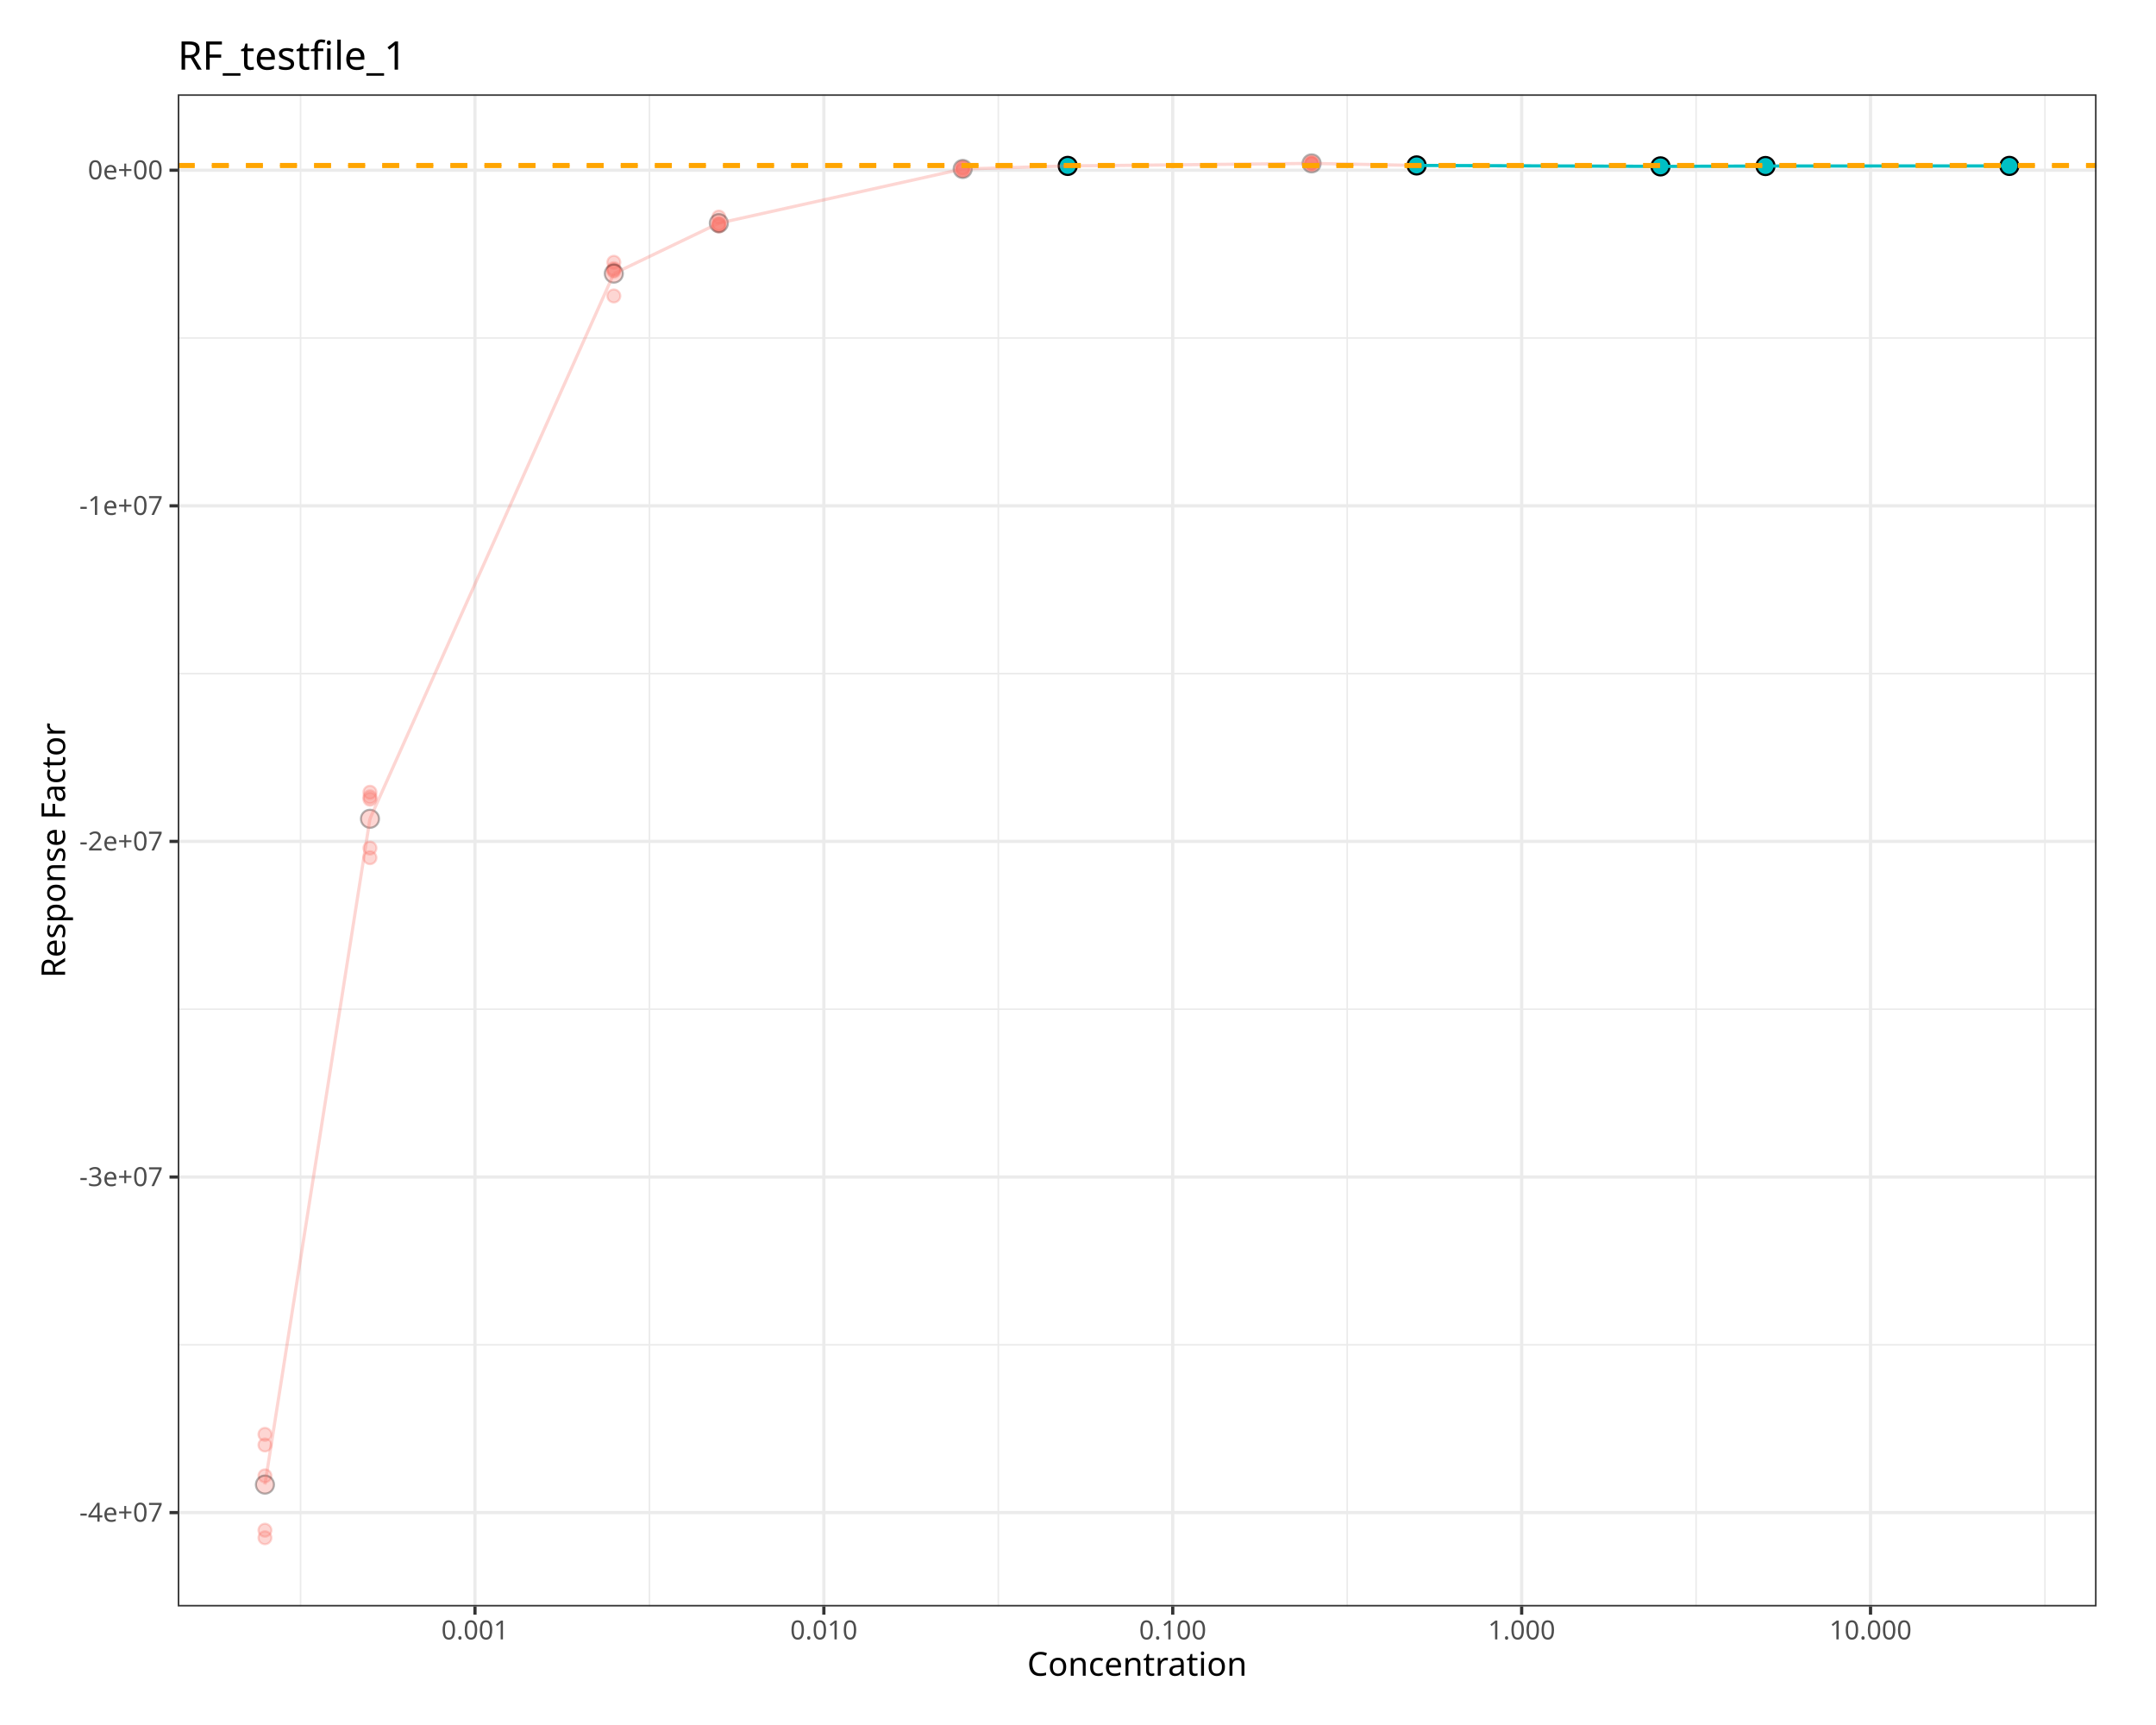
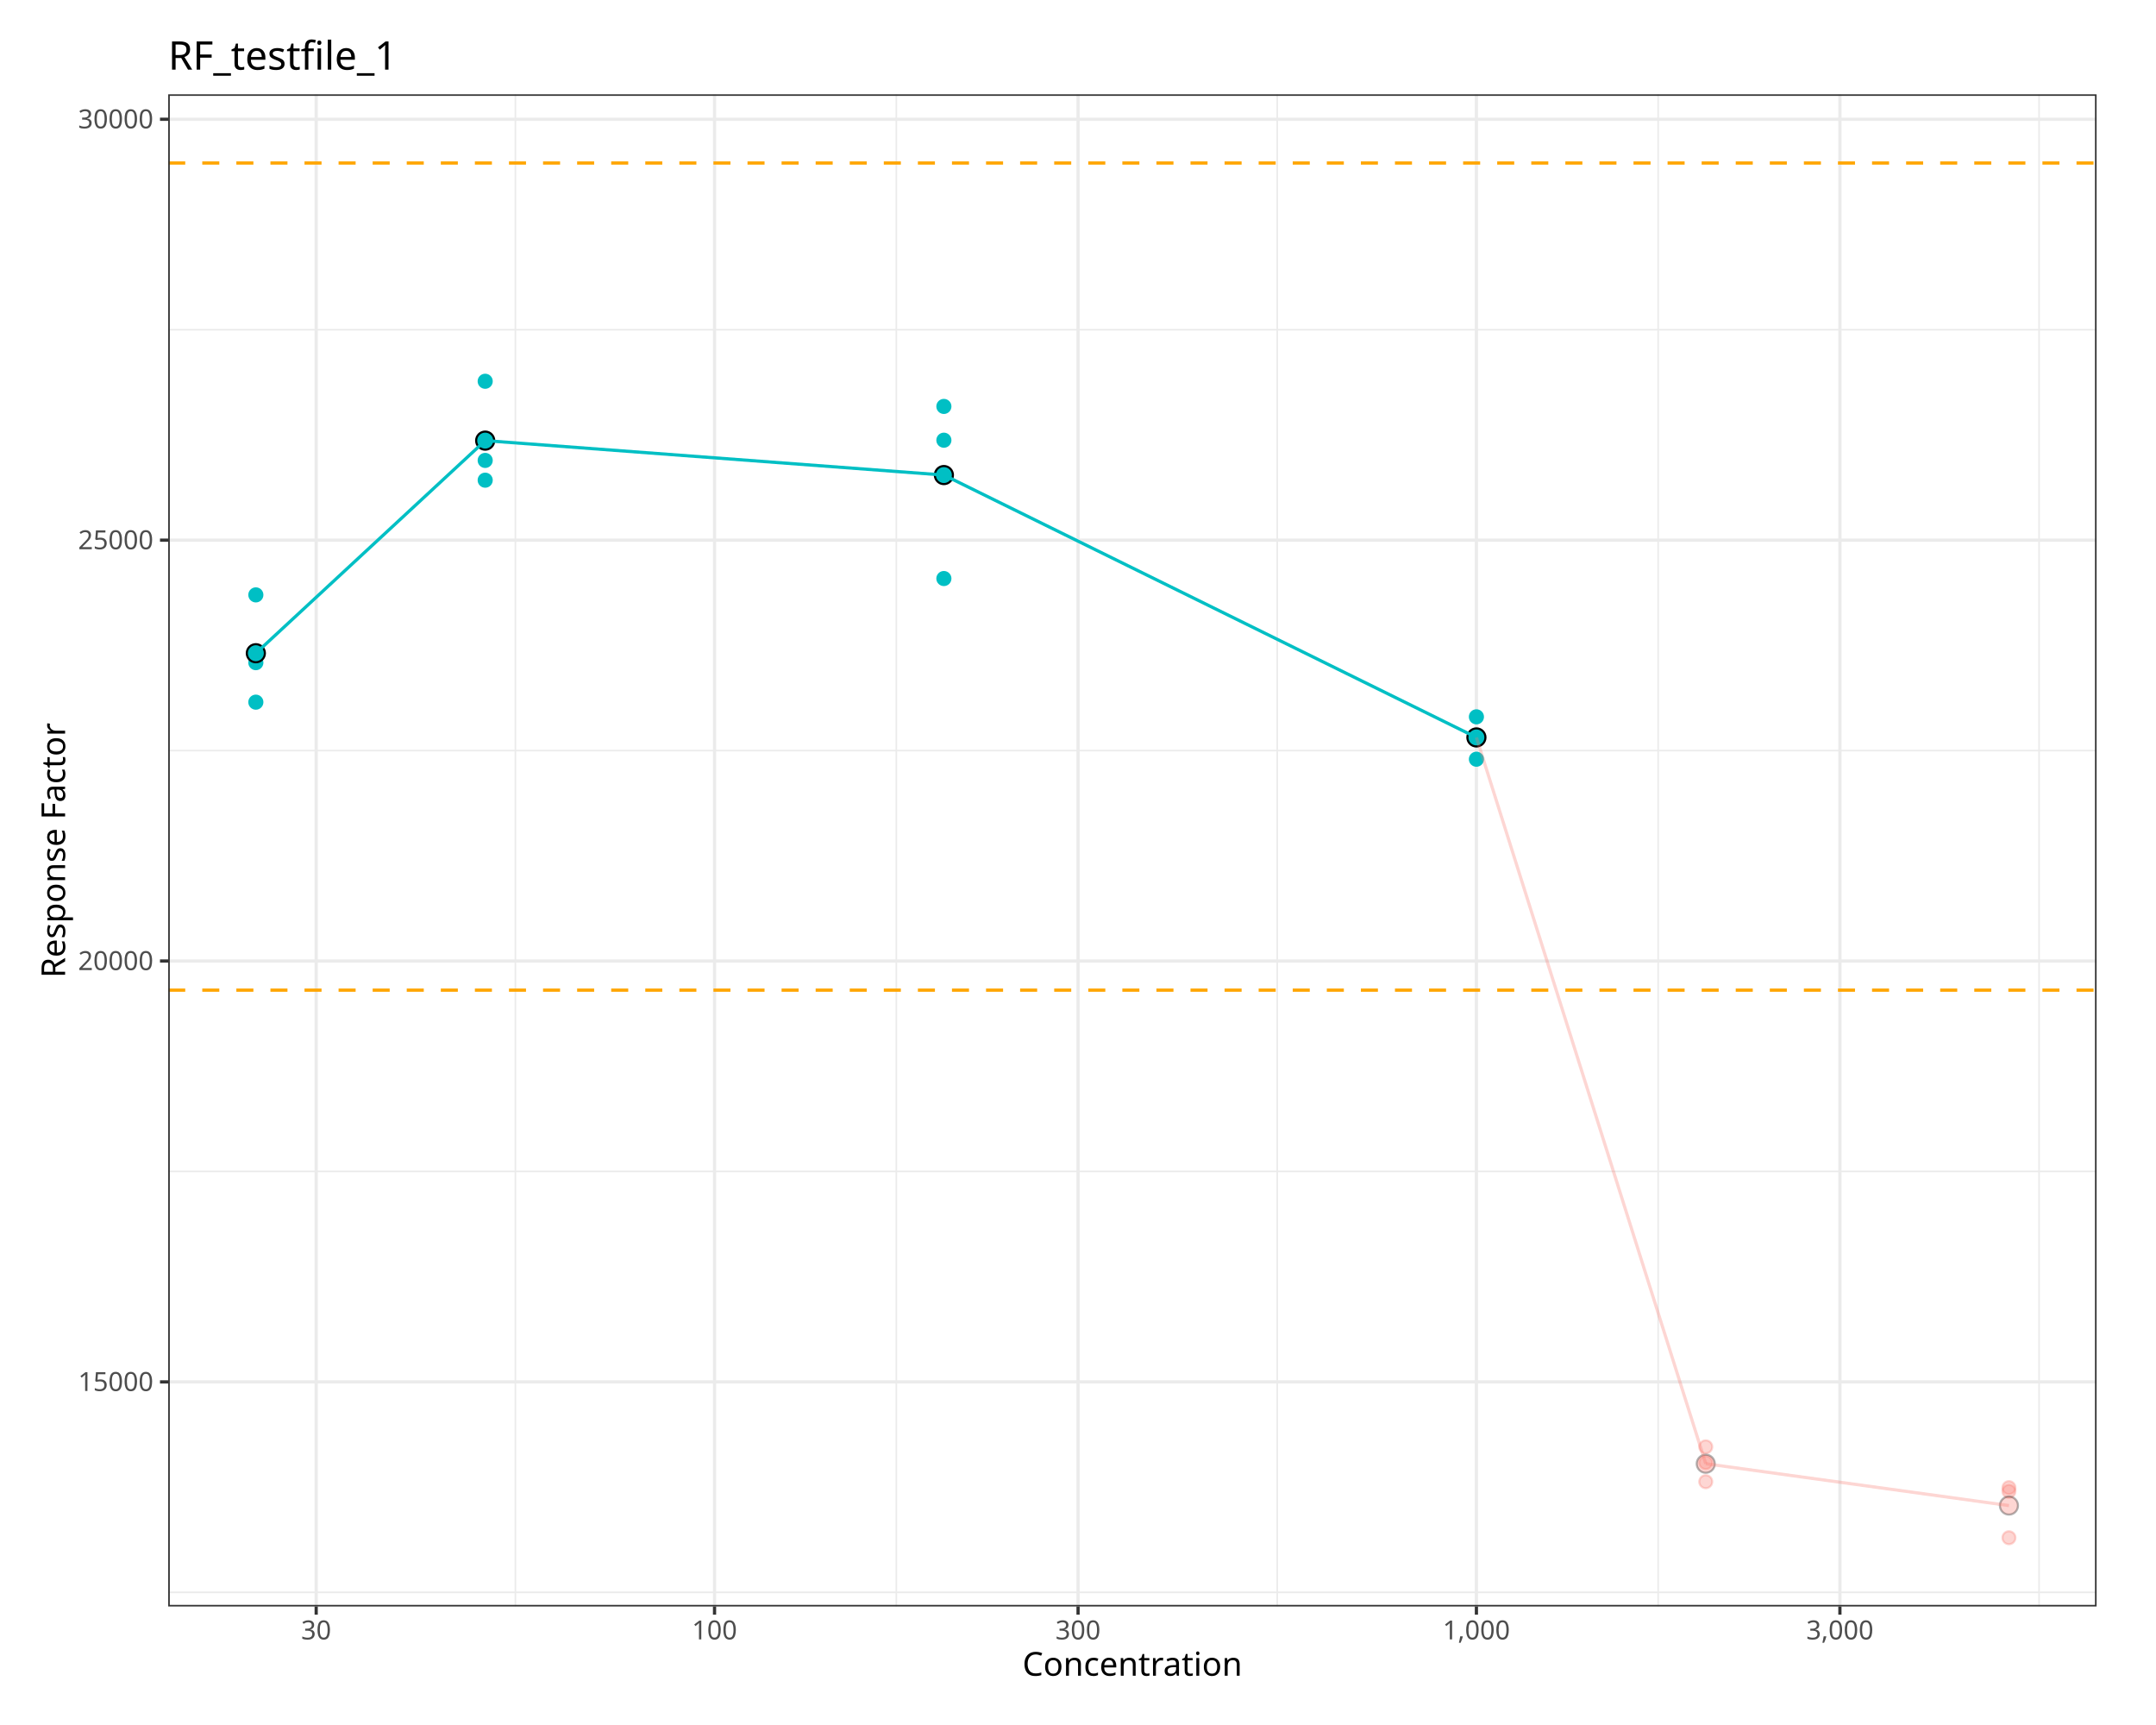
<svg xmlns="http://www.w3.org/2000/svg" class="svglite" data-engine-version="2.0" width="720.00pt" height="576.00pt" viewBox="0 0 720.00 576.00">
  <defs>
    <style type="text/css">
    .svglite line, .svglite polyline, .svglite polygon, .svglite path, .svglite rect, .svglite circle {
      fill: none;
      stroke: #000000;
      stroke-linecap: round;
      stroke-linejoin: round;
      stroke-miterlimit: 10.00;
    }
  </style>
  </defs>
  <rect width="100%" height="100%" style="stroke: none; fill: #FFFFFF;" />
  <defs>
    <clipPath id="cpMC4wMHw3MjAuMDB8MC4wMHw1NzYuMDA=">
      <rect x="0.00" y="0.00" width="720.00" height="576.00" />
    </clipPath>
  </defs>
  <g clip-path="url(#cpMC4wMHw3MjAuMDB8MC4wMHw1NzYuMDA=)">
-     <rect x="-0" y="0.00" width="720.00" height="576.00" style="stroke-width: 1.07; stroke: #FFFFFF; fill: #FFFFFF;" />
+     <rect x="0.00" y="0.00" width="720.00" height="576.00" style="stroke-width: 1.07; stroke: #FFFFFF; fill: #FFFFFF;" />
  </g>
  <defs>
-     <clipPath id="cpNTkuMzV8NzAwLjE2fDMxLjQ4fDUzNi40Mg==">
-       <rect x="59.35" y="31.48" width="640.81" height="504.94" />
+     <clipPath id="cpNTYuMTd8NzAwLjE2fDMxLjQ4fDUzNi40Mg==">
+       <rect x="56.17" y="31.48" width="643.99" height="504.94" />
    </clipPath>
  </defs>
-   <g clip-path="url(#cpNTkuMzV8NzAwLjE2fDMxLjQ4fDUzNi40Mg==)">
-     <rect x="59.35" y="31.48" width="640.81" height="504.94" style="stroke-width: 1.07; stroke: none; fill: #FFFFFF;" />
-     <polyline points="59.35,449.05 700.16,449.05 " style="stroke-width: 0.53; stroke: #EBEBEB; stroke-linecap: butt;" />
-     <polyline points="59.35,336.99 700.16,336.99 " style="stroke-width: 0.53; stroke: #EBEBEB; stroke-linecap: butt;" />
-     <polyline points="59.35,224.93 700.16,224.93 " style="stroke-width: 0.53; stroke: #EBEBEB; stroke-linecap: butt;" />
-     <polyline points="59.35,112.87 700.16,112.87 " style="stroke-width: 0.53; stroke: #EBEBEB; stroke-linecap: butt;" />
-     <polyline points="100.37,536.42 100.37,31.48 " style="stroke-width: 0.53; stroke: #EBEBEB; stroke-linecap: butt;" />
-     <polyline points="216.88,536.42 216.88,31.48 " style="stroke-width: 0.53; stroke: #EBEBEB; stroke-linecap: butt;" />
-     <polyline points="333.39,536.42 333.39,31.48 " style="stroke-width: 0.53; stroke: #EBEBEB; stroke-linecap: butt;" />
-     <polyline points="449.90,536.42 449.90,31.48 " style="stroke-width: 0.53; stroke: #EBEBEB; stroke-linecap: butt;" />
-     <polyline points="566.41,536.42 566.41,31.48 " style="stroke-width: 0.53; stroke: #EBEBEB; stroke-linecap: butt;" />
-     <polyline points="682.92,536.42 682.92,31.48 " style="stroke-width: 0.53; stroke: #EBEBEB; stroke-linecap: butt;" />
-     <polyline points="59.35,505.08 700.16,505.08 " style="stroke-width: 1.07; stroke: #EBEBEB; stroke-linecap: butt;" />
-     <polyline points="59.35,393.02 700.16,393.02 " style="stroke-width: 1.07; stroke: #EBEBEB; stroke-linecap: butt;" />
-     <polyline points="59.35,280.96 700.16,280.96 " style="stroke-width: 1.07; stroke: #EBEBEB; stroke-linecap: butt;" />
-     <polyline points="59.35,168.90 700.16,168.90 " style="stroke-width: 1.07; stroke: #EBEBEB; stroke-linecap: butt;" />
-     <polyline points="59.35,56.84 700.16,56.84 " style="stroke-width: 1.07; stroke: #EBEBEB; stroke-linecap: butt;" />
-     <polyline points="158.62,536.42 158.62,31.48 " style="stroke-width: 1.07; stroke: #EBEBEB; stroke-linecap: butt;" />
-     <polyline points="275.13,536.42 275.13,31.48 " style="stroke-width: 1.07; stroke: #EBEBEB; stroke-linecap: butt;" />
-     <polyline points="391.64,536.42 391.64,31.48 " style="stroke-width: 1.07; stroke: #EBEBEB; stroke-linecap: butt;" />
-     <polyline points="508.16,536.42 508.16,31.48 " style="stroke-width: 1.07; stroke: #EBEBEB; stroke-linecap: butt;" />
-     <polyline points="624.67,536.42 624.67,31.48 " style="stroke-width: 1.07; stroke: #EBEBEB; stroke-linecap: butt;" />
-     <circle cx="88.48" cy="492.80" r="2.17" style="stroke-width: 0.71; stroke: #F8766D; stroke-opacity: 0.30; fill: #F8766D; fill-opacity: 0.30;" />
-     <circle cx="88.48" cy="513.47" r="2.17" style="stroke-width: 0.71; stroke: #F8766D; stroke-opacity: 0.30; fill: #F8766D; fill-opacity: 0.30;" />
-     <circle cx="88.48" cy="510.96" r="2.17" style="stroke-width: 0.71; stroke: #F8766D; stroke-opacity: 0.30; fill: #F8766D; fill-opacity: 0.30;" />
-     <circle cx="88.48" cy="478.95" r="2.17" style="stroke-width: 0.71; stroke: #F8766D; stroke-opacity: 0.30; fill: #F8766D; fill-opacity: 0.30;" />
-     <circle cx="88.48" cy="482.49" r="2.17" style="stroke-width: 0.71; stroke: #F8766D; stroke-opacity: 0.30; fill: #F8766D; fill-opacity: 0.30;" />
-     <circle cx="123.55" cy="266.87" r="2.17" style="stroke-width: 0.71; stroke: #F8766D; stroke-opacity: 0.30; fill: #F8766D; fill-opacity: 0.30;" />
-     <circle cx="123.55" cy="283.18" r="2.17" style="stroke-width: 0.71; stroke: #F8766D; stroke-opacity: 0.30; fill: #F8766D; fill-opacity: 0.30;" />
-     <circle cx="123.55" cy="286.39" r="2.17" style="stroke-width: 0.71; stroke: #F8766D; stroke-opacity: 0.30; fill: #F8766D; fill-opacity: 0.30;" />
-     <circle cx="123.55" cy="266.08" r="2.17" style="stroke-width: 0.71; stroke: #F8766D; stroke-opacity: 0.30; fill: #F8766D; fill-opacity: 0.30;" />
-     <circle cx="123.55" cy="264.54" r="2.17" style="stroke-width: 0.71; stroke: #F8766D; stroke-opacity: 0.30; fill: #F8766D; fill-opacity: 0.30;" />
-     <circle cx="204.99" cy="89.71" r="2.17" style="stroke-width: 0.71; stroke: #F8766D; stroke-opacity: 0.30; fill: #F8766D; fill-opacity: 0.30;" />
-     <circle cx="204.99" cy="90.54" r="2.17" style="stroke-width: 0.71; stroke: #F8766D; stroke-opacity: 0.30; fill: #F8766D; fill-opacity: 0.30;" />
-     <circle cx="204.99" cy="98.82" r="2.17" style="stroke-width: 0.71; stroke: #F8766D; stroke-opacity: 0.30; fill: #F8766D; fill-opacity: 0.30;" />
-     <circle cx="204.99" cy="90.16" r="2.17" style="stroke-width: 0.71; stroke: #F8766D; stroke-opacity: 0.30; fill: #F8766D; fill-opacity: 0.30;" />
-     <circle cx="204.99" cy="87.58" r="2.17" style="stroke-width: 0.71; stroke: #F8766D; stroke-opacity: 0.30; fill: #F8766D; fill-opacity: 0.30;" />
-     <circle cx="240.06" cy="74.78" r="2.17" style="stroke-width: 0.71; stroke: #F8766D; stroke-opacity: 0.30; fill: #F8766D; fill-opacity: 0.30;" />
-     <circle cx="240.06" cy="75.15" r="2.17" style="stroke-width: 0.71; stroke: #F8766D; stroke-opacity: 0.30; fill: #F8766D; fill-opacity: 0.30;" />
-     <circle cx="240.06" cy="75.50" r="2.17" style="stroke-width: 0.71; stroke: #F8766D; stroke-opacity: 0.30; fill: #F8766D; fill-opacity: 0.30;" />
-     <circle cx="240.06" cy="72.48" r="2.17" style="stroke-width: 0.71; stroke: #F8766D; stroke-opacity: 0.30; fill: #F8766D; fill-opacity: 0.30;" />
-     <circle cx="240.06" cy="74.70" r="2.17" style="stroke-width: 0.71; stroke: #F8766D; stroke-opacity: 0.30; fill: #F8766D; fill-opacity: 0.30;" />
-     <circle cx="321.50" cy="56.83" r="2.17" style="stroke-width: 0.71; stroke: #F8766D; stroke-opacity: 0.30; fill: #F8766D; fill-opacity: 0.30;" />
-     <circle cx="321.50" cy="56.41" r="2.17" style="stroke-width: 0.71; stroke: #F8766D; stroke-opacity: 0.30; fill: #F8766D; fill-opacity: 0.30;" />
-     <circle cx="321.50" cy="56.00" r="2.17" style="stroke-width: 0.71; stroke: #F8766D; stroke-opacity: 0.30; fill: #F8766D; fill-opacity: 0.30;" />
-     <circle cx="321.50" cy="55.94" r="2.17" style="stroke-width: 0.71; stroke: #F8766D; stroke-opacity: 0.30; fill: #F8766D; fill-opacity: 0.30;" />
-     <circle cx="321.50" cy="56.90" r="2.17" style="stroke-width: 0.71; stroke: #F8766D; stroke-opacity: 0.30; fill: #F8766D; fill-opacity: 0.30;" />
-     <circle cx="356.57" cy="55.59" r="2.17" style="stroke-width: 0.71; stroke: #F8766D; stroke-opacity: 0.30; fill: #F8766D; fill-opacity: 0.30;" />
-     <circle cx="356.57" cy="55.13" r="2.17" style="stroke-width: 0.71; stroke: #00BFC4; fill: #00BFC4;" />
-     <circle cx="356.57" cy="55.17" r="2.17" style="stroke-width: 0.71; stroke: #00BFC4; fill: #00BFC4;" />
-     <circle cx="356.57" cy="55.37" r="2.17" style="stroke-width: 0.71; stroke: #00BFC4; fill: #00BFC4;" />
-     <circle cx="356.57" cy="55.76" r="2.17" style="stroke-width: 0.71; stroke: #F8766D; stroke-opacity: 0.30; fill: #F8766D; fill-opacity: 0.30;" />
-     <circle cx="438.01" cy="54.63" r="2.17" style="stroke-width: 0.71; stroke: #F8766D; stroke-opacity: 0.30; fill: #F8766D; fill-opacity: 0.30;" />
-     <circle cx="438.01" cy="54.46" r="2.17" style="stroke-width: 0.71; stroke: #F8766D; stroke-opacity: 0.30; fill: #F8766D; fill-opacity: 0.30;" />
-     <circle cx="438.01" cy="54.46" r="2.17" style="stroke-width: 0.71; stroke: #F8766D; stroke-opacity: 0.30; fill: #F8766D; fill-opacity: 0.30;" />
-     <circle cx="438.01" cy="54.43" r="2.17" style="stroke-width: 0.71; stroke: #F8766D; stroke-opacity: 0.30; fill: #F8766D; fill-opacity: 0.30;" />
-     <circle cx="438.01" cy="54.84" r="2.17" style="stroke-width: 0.71; stroke: #F8766D; stroke-opacity: 0.30; fill: #F8766D; fill-opacity: 0.30;" />
-     <circle cx="473.08" cy="55.38" r="2.17" style="stroke-width: 0.71; stroke: #00BFC4; fill: #00BFC4;" />
-     <circle cx="473.08" cy="55.15" r="2.17" style="stroke-width: 0.71; stroke: #00BFC4; fill: #00BFC4;" />
-     <circle cx="473.08" cy="55.12" r="2.17" style="stroke-width: 0.71; stroke: #00BFC4; fill: #00BFC4;" />
-     <circle cx="473.08" cy="55.20" r="2.17" style="stroke-width: 0.71; stroke: #00BFC4; fill: #00BFC4;" />
-     <circle cx="473.08" cy="55.37" r="2.17" style="stroke-width: 0.71; stroke: #00BFC4; fill: #00BFC4;" />
-     <circle cx="554.52" cy="55.64" r="2.17" style="stroke-width: 0.71; stroke: #F8766D; stroke-opacity: 0.30; fill: #F8766D; fill-opacity: 0.30;" />
-     <circle cx="554.52" cy="55.49" r="2.17" style="stroke-width: 0.71; stroke: #00BFC4; fill: #00BFC4;" />
-     <circle cx="554.52" cy="55.48" r="2.17" style="stroke-width: 0.71; stroke: #00BFC4; fill: #00BFC4;" />
-     <circle cx="554.52" cy="55.46" r="2.17" style="stroke-width: 0.71; stroke: #00BFC4; fill: #00BFC4;" />
-     <circle cx="554.52" cy="55.71" r="2.17" style="stroke-width: 0.71; stroke: #F8766D; stroke-opacity: 0.30; fill: #F8766D; fill-opacity: 0.30;" />
-     <circle cx="589.59" cy="55.47" r="2.17" style="stroke-width: 0.71; stroke: #00BFC4; fill: #00BFC4;" />
-     <circle cx="589.59" cy="55.30" r="2.17" style="stroke-width: 0.71; stroke: #00BFC4; fill: #00BFC4;" />
-     <circle cx="589.59" cy="55.32" r="2.17" style="stroke-width: 0.71; stroke: #00BFC4; fill: #00BFC4;" />
-     <circle cx="589.59" cy="55.36" r="2.17" style="stroke-width: 0.71; stroke: #00BFC4; fill: #00BFC4;" />
-     <circle cx="589.59" cy="55.76" r="2.17" style="stroke-width: 0.71; stroke: #F8766D; stroke-opacity: 0.30; fill: #F8766D; fill-opacity: 0.30;" />
-     <circle cx="671.03" cy="55.45" r="2.17" style="stroke-width: 0.71; stroke: #00BFC4; fill: #00BFC4;" />
-     <circle cx="671.03" cy="55.38" r="2.17" style="stroke-width: 0.71; stroke: #00BFC4; fill: #00BFC4;" />
-     <circle cx="671.03" cy="55.29" r="2.17" style="stroke-width: 0.71; stroke: #00BFC4; fill: #00BFC4;" />
-     <circle cx="671.03" cy="55.32" r="2.17" style="stroke-width: 0.71; stroke: #00BFC4; fill: #00BFC4;" />
-     <circle cx="671.03" cy="55.54" r="2.17" style="stroke-width: 0.71; stroke: #00BFC4; fill: #00BFC4;" />
-     <circle cx="88.48" cy="495.73" r="3.02" style="stroke-width: 0.71; stroke: #000000; stroke-opacity: 0.30; fill: #F8766D; fill-opacity: 0.30;" />
-     <circle cx="123.55" cy="273.41" r="3.02" style="stroke-width: 0.71; stroke: #000000; stroke-opacity: 0.30; fill: #F8766D; fill-opacity: 0.30;" />
-     <circle cx="204.99" cy="91.36" r="3.02" style="stroke-width: 0.71; stroke: #000000; stroke-opacity: 0.30; fill: #F8766D; fill-opacity: 0.30;" />
-     <circle cx="240.06" cy="74.52" r="3.02" style="stroke-width: 0.71; stroke: #000000; stroke-opacity: 0.30; fill: #F8766D; fill-opacity: 0.30;" />
-     <circle cx="321.50" cy="56.42" r="3.02" style="stroke-width: 0.71; stroke: #000000; stroke-opacity: 0.30; fill: #F8766D; fill-opacity: 0.30;" />
-     <circle cx="356.57" cy="55.40" r="3.02" style="stroke-width: 0.71; fill: #00BFC4;" />
-     <circle cx="438.01" cy="54.56" r="3.02" style="stroke-width: 0.71; stroke: #000000; stroke-opacity: 0.30; fill: #F8766D; fill-opacity: 0.30;" />
-     <circle cx="473.08" cy="55.24" r="3.02" style="stroke-width: 0.71; fill: #00BFC4;" />
-     <circle cx="554.52" cy="55.56" r="3.02" style="stroke-width: 0.71; fill: #00BFC4;" />
-     <circle cx="589.59" cy="55.44" r="3.02" style="stroke-width: 0.71; fill: #00BFC4;" />
-     <circle cx="671.03" cy="55.40" r="3.02" style="stroke-width: 0.71; fill: #00BFC4;" />
-     <line x1="88.48" y1="495.73" x2="123.55" y2="273.41" style="stroke-width: 1.07; stroke: #F8766D; stroke-opacity: 0.30; stroke-linecap: butt;" />
-     <line x1="123.55" y1="273.41" x2="204.99" y2="91.36" style="stroke-width: 1.07; stroke: #F8766D; stroke-opacity: 0.30; stroke-linecap: butt;" />
-     <line x1="204.99" y1="91.36" x2="240.06" y2="74.52" style="stroke-width: 1.07; stroke: #F8766D; stroke-opacity: 0.30; stroke-linecap: butt;" />
-     <line x1="240.06" y1="74.52" x2="321.50" y2="56.42" style="stroke-width: 1.07; stroke: #F8766D; stroke-opacity: 0.30; stroke-linecap: butt;" />
-     <line x1="321.50" y1="56.42" x2="356.57" y2="55.40" style="stroke-width: 1.07; stroke: #F8766D; stroke-opacity: 0.30; stroke-linecap: butt;" />
-     <line x1="356.57" y1="55.40" x2="438.01" y2="54.56" style="stroke-width: 1.07; stroke: #F8766D; stroke-opacity: 0.30; stroke-linecap: butt;" />
-     <line x1="438.01" y1="54.56" x2="473.08" y2="55.24" style="stroke-width: 1.07; stroke: #F8766D; stroke-opacity: 0.30; stroke-linecap: butt;" />
-     <line x1="473.08" y1="55.24" x2="554.52" y2="55.56" style="stroke-width: 1.07; stroke: #00BFC4; stroke-linecap: butt;" />
-     <line x1="554.52" y1="55.56" x2="589.59" y2="55.44" style="stroke-width: 1.07; stroke: #00BFC4; stroke-linecap: butt;" />
-     <line x1="589.59" y1="55.44" x2="671.03" y2="55.40" style="stroke-width: 1.07; stroke: #00BFC4; stroke-linecap: butt;" />
-     <line x1="59.35" y1="54.95" x2="700.16" y2="54.95" style="stroke-width: 1.07; stroke: #FFA500; stroke-dasharray: 5.69,5.69; stroke-linecap: butt;" />
-     <line x1="59.35" y1="55.58" x2="700.16" y2="55.58" style="stroke-width: 1.07; stroke: #FFA500; stroke-dasharray: 5.69,5.69; stroke-linecap: butt;" />
-     <rect x="59.35" y="31.48" width="640.81" height="504.94" style="stroke-width: 1.07; stroke: #333333;" />
+   <g clip-path="url(#cpNTYuMTd8NzAwLjE2fDMxLjQ4fDUzNi40Mg==)">
+     <rect x="56.17" y="31.48" width="643.99" height="504.94" style="stroke-width: 1.07; stroke: none; fill: #FFFFFF;" />
+     <polyline points="56.17,531.70 700.16,531.70 " style="stroke-width: 0.53; stroke: #EBEBEB; stroke-linecap: butt;" />
+     <polyline points="56.17,391.16 700.16,391.16 " style="stroke-width: 0.53; stroke: #EBEBEB; stroke-linecap: butt;" />
+     <polyline points="56.17,250.63 700.16,250.63 " style="stroke-width: 0.53; stroke: #EBEBEB; stroke-linecap: butt;" />
+     <polyline points="56.17,110.09 700.16,110.09 " style="stroke-width: 0.53; stroke: #EBEBEB; stroke-linecap: butt;" />
+     <polyline points="172.11,536.42 172.11,31.48 " style="stroke-width: 0.53; stroke: #EBEBEB; stroke-linecap: butt;" />
+     <polyline points="299.32,536.42 299.32,31.48 " style="stroke-width: 0.53; stroke: #EBEBEB; stroke-linecap: butt;" />
+     <polyline points="426.53,536.42 426.53,31.48 " style="stroke-width: 0.53; stroke: #EBEBEB; stroke-linecap: butt;" />
+     <polyline points="553.75,536.42 553.75,31.48 " style="stroke-width: 0.53; stroke: #EBEBEB; stroke-linecap: butt;" />
+     <polyline points="680.96,536.42 680.96,31.48 " style="stroke-width: 0.53; stroke: #EBEBEB; stroke-linecap: butt;" />
+     <polyline points="56.17,461.43 700.16,461.43 " style="stroke-width: 1.07; stroke: #EBEBEB; stroke-linecap: butt;" />
+     <polyline points="56.17,320.89 700.16,320.89 " style="stroke-width: 1.07; stroke: #EBEBEB; stroke-linecap: butt;" />
+     <polyline points="56.17,180.36 700.16,180.36 " style="stroke-width: 1.07; stroke: #EBEBEB; stroke-linecap: butt;" />
+     <polyline points="56.17,39.82 700.16,39.82 " style="stroke-width: 1.07; stroke: #EBEBEB; stroke-linecap: butt;" />
+     <polyline points="105.59,536.42 105.59,31.48 " style="stroke-width: 1.07; stroke: #EBEBEB; stroke-linecap: butt;" />
+     <polyline points="238.62,536.42 238.62,31.48 " style="stroke-width: 1.07; stroke: #EBEBEB; stroke-linecap: butt;" />
+     <polyline points="360.02,536.42 360.02,31.48 " style="stroke-width: 1.07; stroke: #EBEBEB; stroke-linecap: butt;" />
+     <polyline points="493.05,536.42 493.05,31.48 " style="stroke-width: 1.07; stroke: #EBEBEB; stroke-linecap: butt;" />
+     <polyline points="614.44,536.42 614.44,31.48 " style="stroke-width: 1.07; stroke: #EBEBEB; stroke-linecap: butt;" />
+     <circle cx="85.44" cy="221.27" r="2.17" style="stroke-width: 0.71; stroke: #00BFC4; fill: #00BFC4;" />
+     <circle cx="85.44" cy="234.46" r="2.17" style="stroke-width: 0.71; stroke: #00BFC4; fill: #00BFC4;" />
+     <circle cx="85.44" cy="198.64" r="2.17" style="stroke-width: 0.71; stroke: #00BFC4; fill: #00BFC4;" />
+     <circle cx="162.03" cy="153.74" r="2.17" style="stroke-width: 0.71; stroke: #00BFC4; fill: #00BFC4;" />
+     <circle cx="162.03" cy="127.31" r="2.17" style="stroke-width: 0.71; stroke: #00BFC4; fill: #00BFC4;" />
+     <circle cx="162.03" cy="160.34" r="2.17" style="stroke-width: 0.71; stroke: #00BFC4; fill: #00BFC4;" />
+     <circle cx="315.21" cy="193.18" r="2.17" style="stroke-width: 0.71; stroke: #00BFC4; fill: #00BFC4;" />
+     <circle cx="315.21" cy="146.99" r="2.17" style="stroke-width: 0.71; stroke: #00BFC4; fill: #00BFC4;" />
+     <circle cx="315.21" cy="135.71" r="2.17" style="stroke-width: 0.71; stroke: #00BFC4; fill: #00BFC4;" />
+     <circle cx="493.05" cy="253.51" r="2.17" style="stroke-width: 0.71; stroke: #00BFC4; fill: #00BFC4;" />
+     <circle cx="493.05" cy="239.36" r="2.17" style="stroke-width: 0.71; stroke: #00BFC4; fill: #00BFC4;" />
+     <circle cx="493.05" cy="245.85" r="2.17" style="stroke-width: 0.71; stroke: #00BFC4; fill: #00BFC4;" />
+     <circle cx="569.64" cy="488.38" r="2.17" style="stroke-width: 0.71; stroke: #F8766D; stroke-opacity: 0.30; fill: #F8766D; fill-opacity: 0.30;" />
+     <circle cx="569.64" cy="483.12" r="2.17" style="stroke-width: 0.71; stroke: #F8766D; stroke-opacity: 0.30; fill: #F8766D; fill-opacity: 0.30;" />
+     <circle cx="569.64" cy="494.76" r="2.17" style="stroke-width: 0.71; stroke: #F8766D; stroke-opacity: 0.30; fill: #F8766D; fill-opacity: 0.30;" />
+     <circle cx="670.89" cy="513.47" r="2.17" style="stroke-width: 0.71; stroke: #F8766D; stroke-opacity: 0.30; fill: #F8766D; fill-opacity: 0.30;" />
+     <circle cx="670.89" cy="496.74" r="2.17" style="stroke-width: 0.71; stroke: #F8766D; stroke-opacity: 0.30; fill: #F8766D; fill-opacity: 0.30;" />
+     <circle cx="670.89" cy="497.98" r="2.17" style="stroke-width: 0.71; stroke: #F8766D; stroke-opacity: 0.30; fill: #F8766D; fill-opacity: 0.30;" />
+     <circle cx="85.44" cy="218.12" r="3.02" style="stroke-width: 0.71; fill: #00BFC4;" />
+     <circle cx="162.03" cy="147.13" r="3.02" style="stroke-width: 0.71; fill: #00BFC4;" />
+     <circle cx="315.21" cy="158.63" r="3.02" style="stroke-width: 0.71; fill: #00BFC4;" />
+     <circle cx="493.05" cy="246.24" r="3.02" style="stroke-width: 0.71; fill: #00BFC4;" />
+     <circle cx="569.64" cy="488.76" r="3.02" style="stroke-width: 0.71; stroke: #000000; stroke-opacity: 0.30; fill: #F8766D; fill-opacity: 0.30;" />
+     <circle cx="670.89" cy="502.73" r="3.02" style="stroke-width: 0.71; stroke: #000000; stroke-opacity: 0.30; fill: #F8766D; fill-opacity: 0.30;" />
+     <line x1="85.44" y1="218.12" x2="162.03" y2="147.13" style="stroke-width: 1.07; stroke: #00BFC4; stroke-linecap: butt;" />
+     <line x1="162.03" y1="147.13" x2="315.21" y2="158.63" style="stroke-width: 1.07; stroke: #00BFC4; stroke-linecap: butt;" />
+     <line x1="315.21" y1="158.63" x2="493.05" y2="246.24" style="stroke-width: 1.07; stroke: #00BFC4; stroke-linecap: butt;" />
+     <line x1="493.05" y1="246.24" x2="569.64" y2="488.76" style="stroke-width: 1.07; stroke: #F8766D; stroke-opacity: 0.30; stroke-linecap: butt;" />
+     <line x1="569.64" y1="488.76" x2="670.89" y2="502.73" style="stroke-width: 1.07; stroke: #F8766D; stroke-opacity: 0.30; stroke-linecap: butt;" />
+     <line x1="56.17" y1="54.43" x2="700.16" y2="54.43" style="stroke-width: 1.07; stroke: #FFA500; stroke-dasharray: 5.69,5.69; stroke-linecap: butt;" />
+     <line x1="56.17" y1="330.63" x2="700.16" y2="330.63" style="stroke-width: 1.07; stroke: #FFA500; stroke-dasharray: 5.69,5.69; stroke-linecap: butt;" />
+     <rect x="56.17" y="31.48" width="643.99" height="504.94" style="stroke-width: 1.07; stroke: #333333;" />
  </g>
  <g clip-path="url(#cpMC4wMHw3MjAuMDB8MC4wMHw1NzYuMDA=)">
-     <text x="54.42" y="508.11" text-anchor="end" style="font-size: 8.80px; fill: #4D4D4D; font-family: sans;" textLength="27.65px" lengthAdjust="spacingAndGlyphs">-4e+07</text>
-     <text x="54.42" y="396.05" text-anchor="end" style="font-size: 8.80px; fill: #4D4D4D; font-family: sans;" textLength="27.65px" lengthAdjust="spacingAndGlyphs">-3e+07</text>
-     <text x="54.42" y="283.99" text-anchor="end" style="font-size: 8.80px; fill: #4D4D4D; font-family: sans;" textLength="27.65px" lengthAdjust="spacingAndGlyphs">-2e+07</text>
-     <text x="54.42" y="171.93" text-anchor="end" style="font-size: 8.80px; fill: #4D4D4D; font-family: sans;" textLength="27.65px" lengthAdjust="spacingAndGlyphs">-1e+07</text>
-     <text x="54.42" y="59.87" text-anchor="end" style="font-size: 8.80px; fill: #4D4D4D; font-family: sans;" textLength="24.72px" lengthAdjust="spacingAndGlyphs">0e+00</text>
-     <polyline points="56.61,505.08 59.35,505.08 " style="stroke-width: 1.07; stroke: #333333; stroke-linecap: butt;" />
-     <polyline points="56.61,393.02 59.35,393.02 " style="stroke-width: 1.07; stroke: #333333; stroke-linecap: butt;" />
-     <polyline points="56.61,280.96 59.35,280.96 " style="stroke-width: 1.07; stroke: #333333; stroke-linecap: butt;" />
-     <polyline points="56.61,168.90 59.35,168.90 " style="stroke-width: 1.07; stroke: #333333; stroke-linecap: butt;" />
-     <polyline points="56.61,56.84 59.35,56.84 " style="stroke-width: 1.07; stroke: #333333; stroke-linecap: butt;" />
-     <polyline points="158.62,539.16 158.62,536.42 " style="stroke-width: 1.07; stroke: #333333; stroke-linecap: butt;" />
-     <polyline points="275.13,539.16 275.13,536.42 " style="stroke-width: 1.07; stroke: #333333; stroke-linecap: butt;" />
-     <polyline points="391.64,539.16 391.64,536.42 " style="stroke-width: 1.07; stroke: #333333; stroke-linecap: butt;" />
-     <polyline points="508.16,539.16 508.16,536.42 " style="stroke-width: 1.07; stroke: #333333; stroke-linecap: butt;" />
-     <polyline points="624.67,539.16 624.67,536.42 " style="stroke-width: 1.07; stroke: #333333; stroke-linecap: butt;" />
-     <text x="158.62" y="547.41" text-anchor="middle" style="font-size: 8.80px; fill: #4D4D4D; font-family: sans;" textLength="22.02px" lengthAdjust="spacingAndGlyphs">0.001</text>
-     <text x="275.13" y="547.41" text-anchor="middle" style="font-size: 8.80px; fill: #4D4D4D; font-family: sans;" textLength="22.02px" lengthAdjust="spacingAndGlyphs">0.010</text>
-     <text x="391.64" y="547.41" text-anchor="middle" style="font-size: 8.80px; fill: #4D4D4D; font-family: sans;" textLength="22.02px" lengthAdjust="spacingAndGlyphs">0.100</text>
-     <text x="508.16" y="547.41" text-anchor="middle" style="font-size: 8.80px; fill: #4D4D4D; font-family: sans;" textLength="22.02px" lengthAdjust="spacingAndGlyphs">1.000</text>
-     <text x="624.67" y="547.41" text-anchor="middle" style="font-size: 8.80px; fill: #4D4D4D; font-family: sans;" textLength="26.92px" lengthAdjust="spacingAndGlyphs">10.000</text>
-     <text x="379.75" y="559.54" text-anchor="middle" style="font-size: 11.00px; font-family: sans;" textLength="68.49px" lengthAdjust="spacingAndGlyphs">Concentration</text>
+     <text x="51.24" y="464.46" text-anchor="end" style="font-size: 8.80px; fill: #4D4D4D; font-family: sans;" textLength="24.47px" lengthAdjust="spacingAndGlyphs">15000</text>
+     <text x="51.24" y="323.92" text-anchor="end" style="font-size: 8.80px; fill: #4D4D4D; font-family: sans;" textLength="24.47px" lengthAdjust="spacingAndGlyphs">20000</text>
+     <text x="51.24" y="183.39" text-anchor="end" style="font-size: 8.80px; fill: #4D4D4D; font-family: sans;" textLength="24.47px" lengthAdjust="spacingAndGlyphs">25000</text>
+     <text x="51.24" y="42.85" text-anchor="end" style="font-size: 8.80px; fill: #4D4D4D; font-family: sans;" textLength="24.47px" lengthAdjust="spacingAndGlyphs">30000</text>
+     <polyline points="53.43,461.43 56.17,461.43 " style="stroke-width: 1.07; stroke: #333333; stroke-linecap: butt;" />
+     <polyline points="53.43,320.89 56.17,320.89 " style="stroke-width: 1.07; stroke: #333333; stroke-linecap: butt;" />
+     <polyline points="53.43,180.36 56.17,180.36 " style="stroke-width: 1.07; stroke: #333333; stroke-linecap: butt;" />
+     <polyline points="53.43,39.82 56.17,39.82 " style="stroke-width: 1.07; stroke: #333333; stroke-linecap: butt;" />
+     <polyline points="105.59,539.16 105.59,536.42 " style="stroke-width: 1.07; stroke: #333333; stroke-linecap: butt;" />
+     <polyline points="238.62,539.16 238.62,536.42 " style="stroke-width: 1.07; stroke: #333333; stroke-linecap: butt;" />
+     <polyline points="360.02,539.16 360.02,536.42 " style="stroke-width: 1.07; stroke: #333333; stroke-linecap: butt;" />
+     <polyline points="493.05,539.16 493.05,536.42 " style="stroke-width: 1.07; stroke: #333333; stroke-linecap: butt;" />
+     <polyline points="614.44,539.16 614.44,536.42 " style="stroke-width: 1.07; stroke: #333333; stroke-linecap: butt;" />
+     <text x="105.59" y="547.41" text-anchor="middle" style="font-size: 8.80px; fill: #4D4D4D; font-family: sans;" textLength="9.79px" lengthAdjust="spacingAndGlyphs">30</text>
+     <text x="238.62" y="547.41" text-anchor="middle" style="font-size: 8.80px; fill: #4D4D4D; font-family: sans;" textLength="14.68px" lengthAdjust="spacingAndGlyphs">100</text>
+     <text x="360.02" y="547.41" text-anchor="middle" style="font-size: 8.80px; fill: #4D4D4D; font-family: sans;" textLength="14.68px" lengthAdjust="spacingAndGlyphs">300</text>
+     <text x="493.05" y="547.41" text-anchor="middle" style="font-size: 8.80px; fill: #4D4D4D; font-family: sans;" textLength="22.02px" lengthAdjust="spacingAndGlyphs">1,000</text>
+     <text x="614.44" y="547.41" text-anchor="middle" style="font-size: 8.80px; fill: #4D4D4D; font-family: sans;" textLength="22.02px" lengthAdjust="spacingAndGlyphs">3,000</text>
+     <text x="378.16" y="559.54" text-anchor="middle" style="font-size: 11.00px; font-family: sans;" textLength="68.49px" lengthAdjust="spacingAndGlyphs">Concentration</text>
    <text transform="translate(21.74,283.95) rotate(-90)" text-anchor="middle" style="font-size: 11.00px; font-family: sans;" textLength="83.78px" lengthAdjust="spacingAndGlyphs">Response Factor</text>
-     <text x="59.35" y="23.26" style="font-size: 13.20px; font-family: sans;" textLength="77.77px" lengthAdjust="spacingAndGlyphs">RF_testfile_1</text>
+     <text x="56.17" y="23.26" style="font-size: 13.20px; font-family: sans;" textLength="77.77px" lengthAdjust="spacingAndGlyphs">RF_testfile_1</text>
  </g>
</svg>
